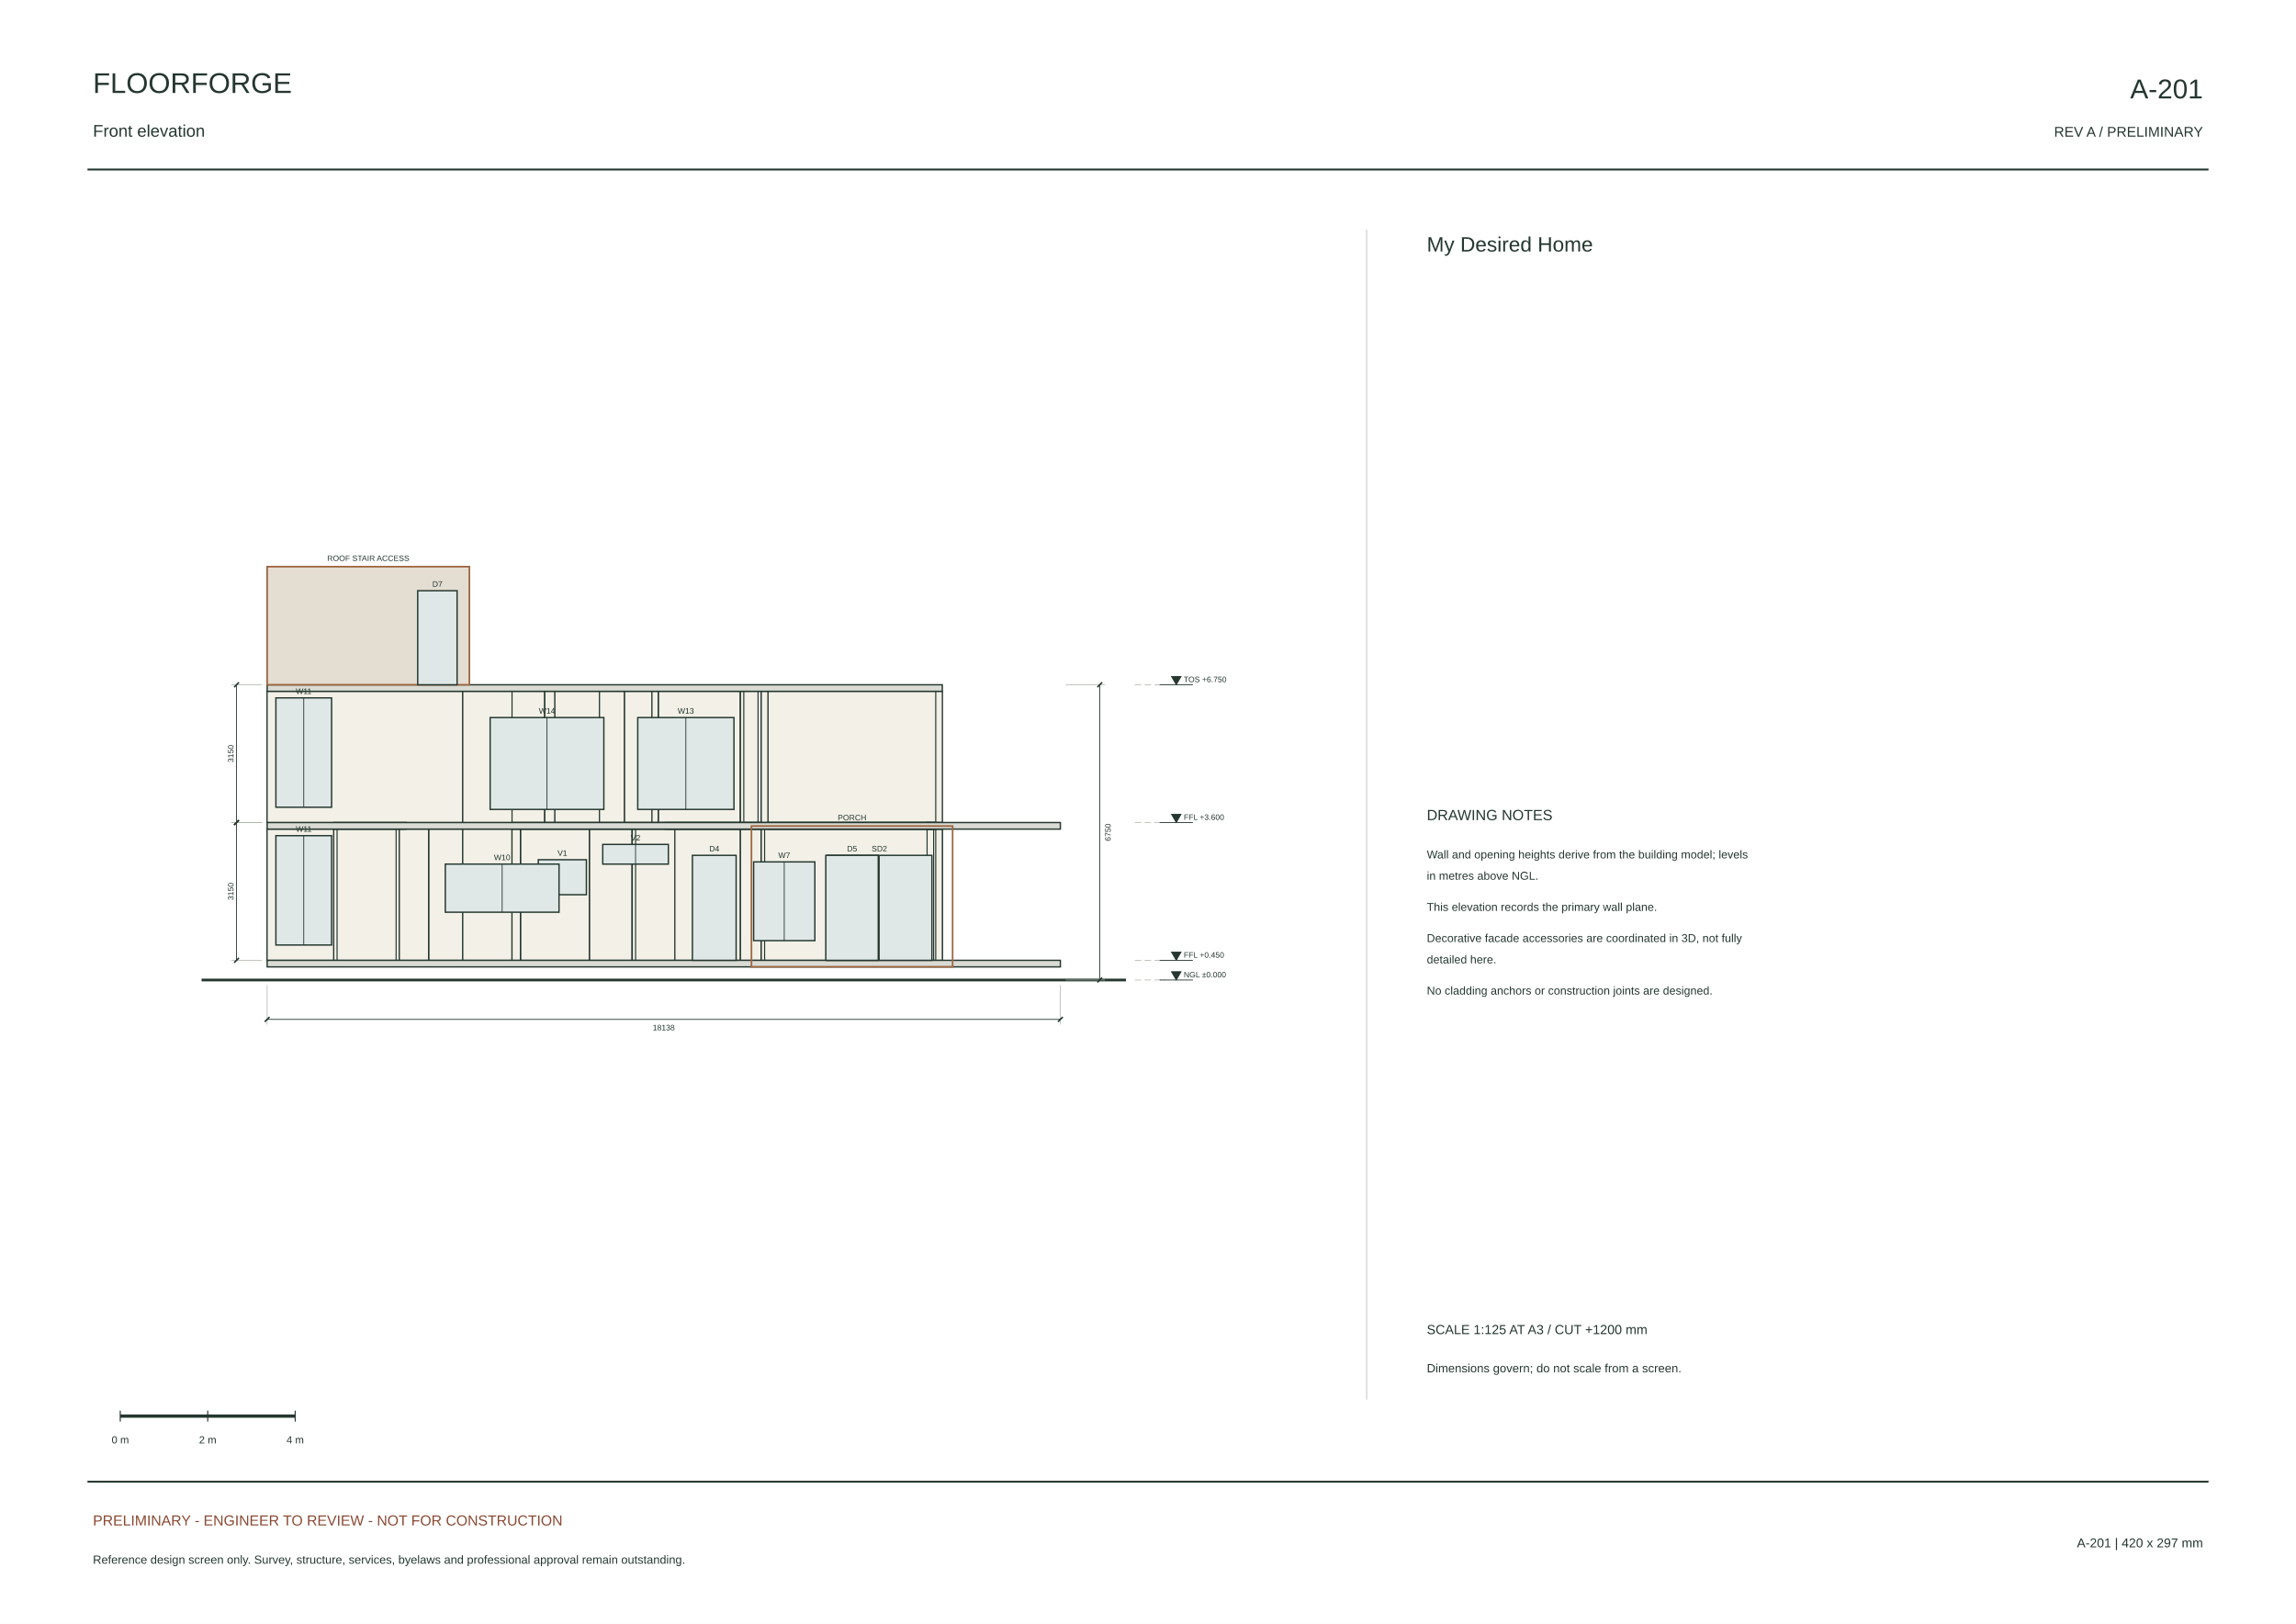
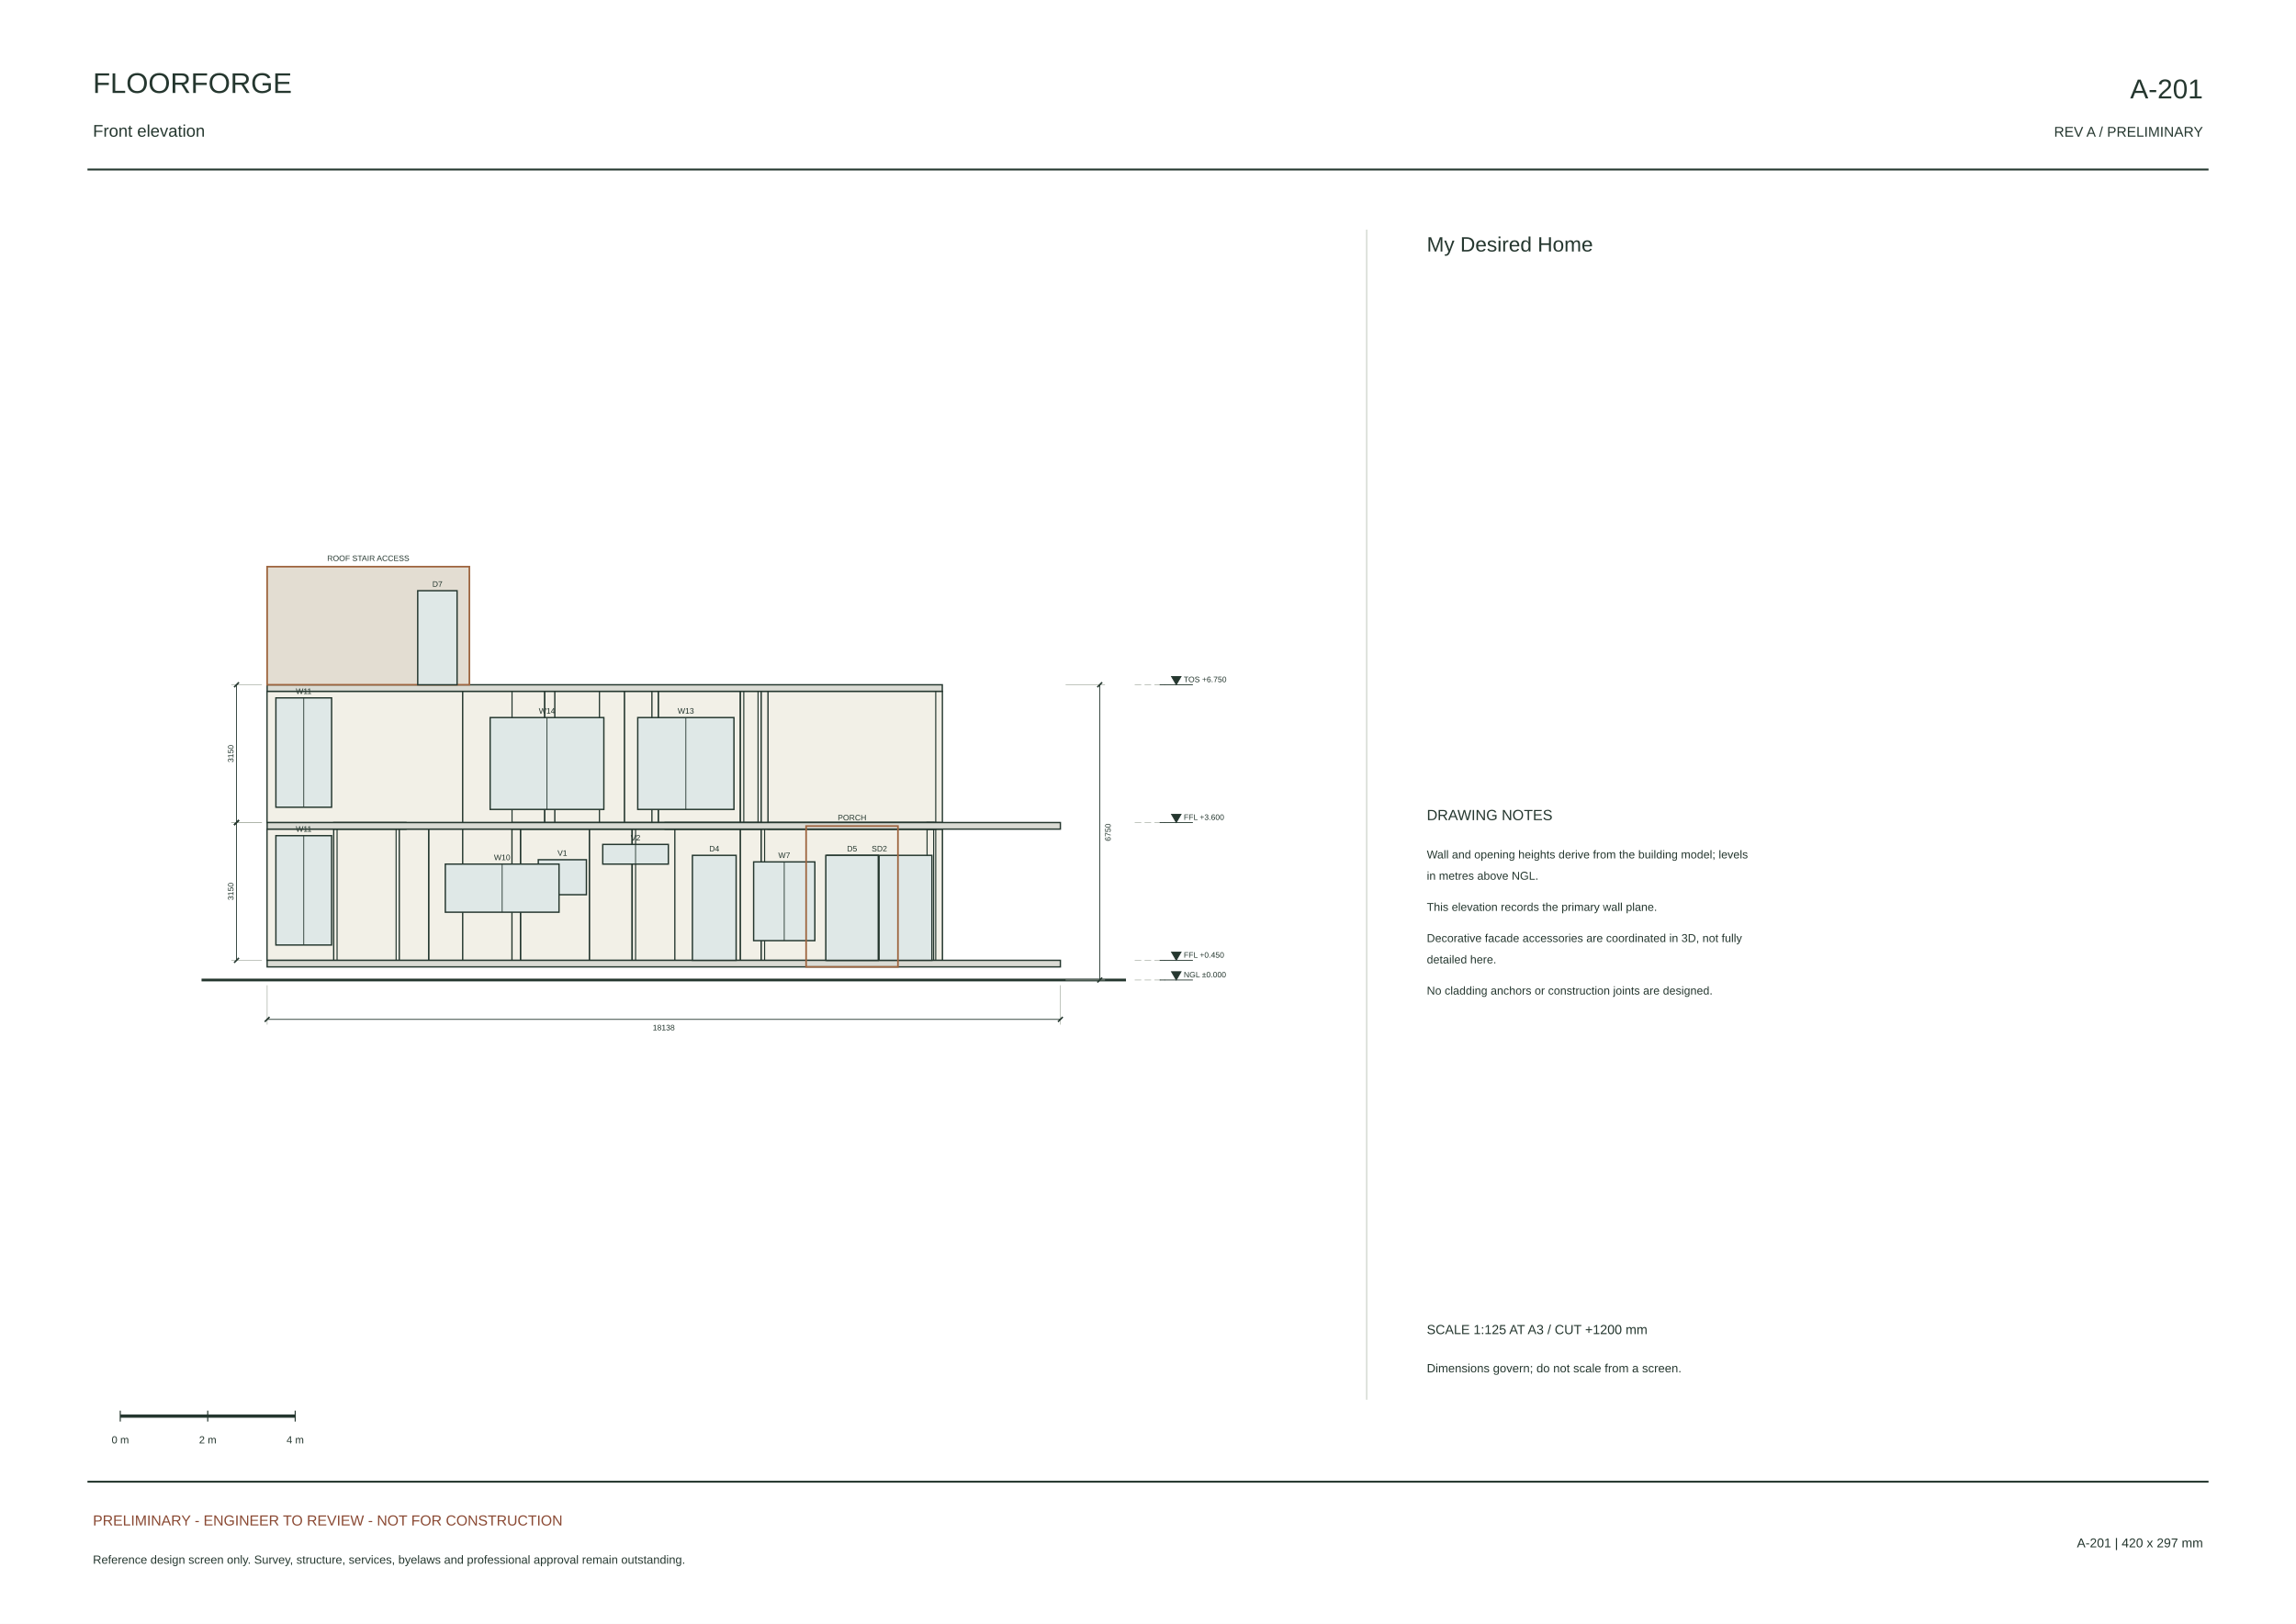
<svg xmlns="http://www.w3.org/2000/svg" width="420mm" height="297mm" viewBox="0 0 420 297">
  <rect width="420" height="297" fill="white" />
  <g font-family="Arial,Helvetica,sans-serif">
    <path d="M 16 31 H 404 M 16 271 H 404" stroke="#25372f" stroke-width=".35" />
    <text x="17" y="17" fill="#25372f" font-size="5.2" text-anchor="start">FLOORFORGE</text>
    <text x="17" y="25" fill="#25372f" font-size="3.1" text-anchor="start">Front elevation</text>
    <text x="403" y="18" fill="#25372f" font-size="5" text-anchor="end">A-201</text>
    <text x="403" y="25" fill="#25372f" font-size="2.6" text-anchor="end">REV A / PRELIMINARY</text>
    <polygon points="48.868,175.64 50.068,175.64 50.068,151.64 48.868,151.64" fill="#f2f0e7" stroke="#25372f" stroke-width="0.2" />
    <polygon points="48.868,175.64 62.86,175.64 62.86,151.64 48.868,151.64" fill="#f2f0e7" stroke="#25372f" stroke-width="0.2" />
    <polygon points="61.66,175.64 73.66,175.64 73.66,151.64 61.66,151.64" fill="#f2f0e7" stroke="#25372f" stroke-width="0.2" />
    <polygon points="72.46,175.64 74.26,175.64 74.26,151.64 72.46,151.64" fill="#f2f0e7" stroke="#25372f" stroke-width="0.2" />
    <polygon points="48.868,175.64 50.068,175.64 50.068,151.64 48.868,151.64" fill="#f2f0e7" stroke="#25372f" stroke-width="0.2" />
    <polygon points="48.868,175.64 85.86,175.64 85.86,151.64 48.868,151.64" fill="#f2f0e7" stroke="#25372f" stroke-width="0.2" />
    <polygon points="48.868,175.64 79.068,175.64 79.068,151.64 48.868,151.64" fill="#f2f0e7" stroke="#25372f" stroke-width="0.2" />
    <polygon points="77.868,175.64 79.668,175.64 79.668,151.64 77.868,151.64" fill="#f2f0e7" stroke="#25372f" stroke-width="0.2" />
    <polygon points="61.06,175.64 62.26,175.64 62.26,151.64 61.06,151.64" fill="#f2f0e7" stroke="#25372f" stroke-width="0.2" />
    <polygon points="61.06,175.64 74.26,175.64 74.26,151.64 61.06,151.64" fill="#f2f0e7" stroke="#25372f" stroke-width="0.2" />
    <polygon points="61.06,175.64 62.86,175.64 62.86,151.64 61.06,151.64" fill="#f2f0e7" stroke="#25372f" stroke-width="0.2" />
    <polygon points="61.66,175.64 73.66,175.64 73.66,151.64 61.66,151.64" fill="#f2f0e7" stroke="#25372f" stroke-width="0.2" />
    <polygon points="72.46,175.64 74.26,175.64 74.26,151.64 72.46,151.64" fill="#f2f0e7" stroke="#25372f" stroke-width="0.2" />
    <polygon points="73.06,175.64 74.26,175.64 74.26,151.64 73.06,151.64" fill="#f2f0e7" stroke="#25372f" stroke-width="0.2" />
    <polygon points="73.06,175.64 109.06,175.64 109.06,151.64 73.06,151.64" fill="#f2f0e7" stroke="#25372f" stroke-width="0.2" />
    <polygon points="73.06,175.64 74.26,175.64 74.26,151.64 73.06,151.64" fill="#f2f0e7" stroke="#25372f" stroke-width="0.2" />
    <polygon points="73.06,175.64 74.26,175.64 74.26,151.64 73.06,151.64" fill="#f2f0e7" stroke="#25372f" stroke-width="0.2" />
    <polygon points="73.06,175.64 74.26,175.64 74.26,151.64 73.06,151.64" fill="#f2f0e7" stroke="#25372f" stroke-width="0.2" />
    <polygon points="73.06,175.64 85.86,175.64 85.86,151.64 73.06,151.64" fill="#f2f0e7" stroke="#25372f" stroke-width="0.2" />
    <polygon points="78.468,175.64 79.668,175.64 79.668,151.64 78.468,151.64" fill="#f2f0e7" stroke="#25372f" stroke-width="0.2" />
    <polygon points="78.468,175.64 94.868,175.64 94.868,151.64 78.468,151.64" fill="#f2f0e7" stroke="#25372f" stroke-width="0.2" />
    <polygon points="78.468,175.64 79.668,175.64 79.668,151.64 78.468,151.64" fill="#f2f0e7" stroke="#25372f" stroke-width="0.2" />
    <polygon points="78.468,175.64 79.668,175.64 79.668,151.64 78.468,151.64" fill="#f2f0e7" stroke="#25372f" stroke-width="0.2" />
    <polygon points="78.468,175.64 96.468,175.64 96.468,151.64 78.468,151.64" fill="#f2f0e7" stroke="#25372f" stroke-width="0.2" />
    <polygon points="84.66,175.64 85.86,175.64 85.86,151.64 84.66,151.64" fill="#f2f0e7" stroke="#25372f" stroke-width="0.2" />
    <polygon points="84.66,175.64 109.06,175.64 109.06,151.64 84.66,151.64" fill="#f2f0e7" stroke="#25372f" stroke-width="0.2" />
    <polygon points="84.66,175.64 94.868,175.64 94.868,151.64 84.66,151.64" fill="#f2f0e7" stroke="#25372f" stroke-width="0.2" />
    <polygon points="93.668,175.64 94.868,175.64 94.868,151.64 93.668,151.64" fill="#f2f0e7" stroke="#25372f" stroke-width="0.2" />
    <polygon points="93.668,175.64 94.868,175.64 94.868,151.64 93.668,151.64" fill="#f2f0e7" stroke="#25372f" stroke-width="0.2" />
    <polygon points="93.668,175.64 94.868,175.64 94.868,151.64 93.668,151.64" fill="#f2f0e7" stroke="#25372f" stroke-width="0.2" />
    <polygon points="93.668,175.64 94.868,175.64 94.868,151.64 93.668,151.64" fill="#f2f0e7" stroke="#25372f" stroke-width="0.2" />
    <polygon points="93.668,175.64 95.468,175.64 95.468,151.64 93.668,151.64" fill="#f2f0e7" stroke="#25372f" stroke-width="0.2" />
    <polygon points="94.268,175.64 110.268,175.64 110.268,151.64 94.268,151.64" fill="#f2f0e7" stroke="#25372f" stroke-width="0.2" />
    <polygon points="109.068,175.64 116.268,175.64 116.268,151.64 109.068,151.64" fill="#f2f0e7" stroke="#25372f" stroke-width="0.2" />
    <polygon points="115.068,175.64 116.868,175.64 116.868,151.64 115.068,151.64" fill="#f2f0e7" stroke="#25372f" stroke-width="0.2" />
    <polygon points="93.668,175.64 96.468,175.64 96.468,151.64 93.668,151.64" fill="#f2f0e7" stroke="#25372f" stroke-width="0.2" />
    <polygon points="95.268,175.64 96.468,175.64 96.468,151.64 95.268,151.64" fill="#f2f0e7" stroke="#25372f" stroke-width="0.2" />
    <polygon points="95.268,175.64 110.268,175.64 110.268,151.64 95.268,151.64" fill="#f2f0e7" stroke="#25372f" stroke-width="0.2" />
    <polygon points="109.068,175.64 116.268,175.64 116.268,151.64 109.068,151.64" fill="#f2f0e7" stroke="#25372f" stroke-width="0.2" />
    <polygon points="115.068,175.64 116.868,175.64 116.868,151.64 115.068,151.64" fill="#f2f0e7" stroke="#25372f" stroke-width="0.2" />
    <polygon points="95.268,175.64 96.468,175.64 96.468,151.64 95.268,151.64" fill="#f2f0e7" stroke="#25372f" stroke-width="0.2" />
    <polygon points="95.268,175.64 116.868,175.64 116.868,151.64 95.268,151.64" fill="#f2f0e7" stroke="#25372f" stroke-width="0.2" />
    <polygon points="95.268,175.64 96.468,175.64 96.468,151.64 95.268,151.64" fill="#f2f0e7" stroke="#25372f" stroke-width="0.2" />
    <polygon points="95.268,175.64 116.868,175.64 116.868,151.64 95.268,151.64" fill="#f2f0e7" stroke="#25372f" stroke-width="0.2" />
    <polygon points="107.86,175.64 109.06,175.64 109.06,151.64 107.86,151.64" fill="#f2f0e7" stroke="#25372f" stroke-width="0.2" />
    <polygon points="107.86,175.64 124.66,175.64 124.66,151.64 107.86,151.64" fill="#f2f0e7" stroke="#25372f" stroke-width="0.2" />
    <polygon points="107.86,175.64 109.06,175.64 109.06,151.64 107.86,151.64" fill="#f2f0e7" stroke="#25372f" stroke-width="0.2" />
    <polygon points="107.86,175.64 124.66,175.64 124.66,151.64 107.86,151.64" fill="#f2f0e7" stroke="#25372f" stroke-width="0.2" />
    <polygon points="107.86,175.64 109.06,175.64 109.06,151.64 107.86,151.64" fill="#f2f0e7" stroke="#25372f" stroke-width="0.2" />
    <polygon points="107.86,175.64 136.66,175.64 136.66,151.64 107.86,151.64" fill="#f2f0e7" stroke="#25372f" stroke-width="0.2" />
    <polygon points="115.668,175.64 116.868,175.64 116.868,151.64 115.668,151.64" fill="#f2f0e7" stroke="#25372f" stroke-width="0.2" />
    <polygon points="115.668,175.64 116.868,175.64 116.868,151.64 115.668,151.64" fill="#f2f0e7" stroke="#25372f" stroke-width="0.2" />
    <polygon points="115.668,175.64 116.868,175.64 116.868,151.64 115.668,151.64" fill="#f2f0e7" stroke="#25372f" stroke-width="0.2" />
    <polygon points="115.668,175.64 140.468,175.64 140.468,151.64 115.668,151.64" fill="#f2f0e7" stroke="#25372f" stroke-width="0.2" />
    <polygon points="115.668,175.64 116.868,175.64 116.868,151.64 115.668,151.64" fill="#f2f0e7" stroke="#25372f" stroke-width="0.2" />
    <polygon points="115.668,175.64 116.868,175.64 116.868,151.64 115.668,151.64" fill="#f2f0e7" stroke="#25372f" stroke-width="0.2" />
    <polygon points="115.668,175.64 116.868,175.64 116.868,151.64 115.668,151.64" fill="#f2f0e7" stroke="#25372f" stroke-width="0.2" />
    <polygon points="115.668,175.64 116.868,175.64 116.868,151.64 115.668,151.64" fill="#f2f0e7" stroke="#25372f" stroke-width="0.2" />
    <polygon points="115.668,175.64 116.868,175.64 116.868,151.64 115.668,151.64" fill="#f2f0e7" stroke="#25372f" stroke-width="0.2" />
    <polygon points="115.668,175.64 117.468,175.64 117.468,151.64 115.668,151.64" fill="#f2f0e7" stroke="#25372f" stroke-width="0.2" />
    <polygon points="116.268,175.64 172.372,175.64 172.372,151.64 116.268,151.64" fill="#f2f0e7" stroke="#25372f" stroke-width="0.2" />
    <polygon points="123.46,175.64 124.66,175.64 124.66,151.64 123.46,151.64" fill="#f2f0e7" stroke="#25372f" stroke-width="0.2" />
    <polygon points="123.46,175.64 136.66,175.64 136.66,151.64 123.46,151.64" fill="#f2f0e7" stroke="#25372f" stroke-width="0.2" />
    <polygon points="135.46,175.64 136.66,175.64 136.66,151.64 135.46,151.64" fill="#f2f0e7" stroke="#25372f" stroke-width="0.2" />
    <polygon points="135.46,175.64 170.788,175.64 170.788,151.64 135.46,151.64" fill="#f2f0e7" stroke="#25372f" stroke-width="0.2" />
    <polygon points="135.46,175.64 136.66,175.64 136.66,151.64 135.46,151.64" fill="#f2f0e7" stroke="#25372f" stroke-width="0.2" />
    <polygon points="135.46,175.64 140.468,175.64 140.468,151.64 135.46,151.64" fill="#f2f0e7" stroke="#25372f" stroke-width="0.2" />
    <polygon points="139.268,175.64 140.468,175.64 140.468,151.64 139.268,151.64" fill="#f2f0e7" stroke="#25372f" stroke-width="0.2" />
    <polygon points="139.268,175.64 140.468,175.64 140.468,151.64 139.268,151.64" fill="#f2f0e7" stroke="#25372f" stroke-width="0.2" />
    <polygon points="139.268,175.64 140.468,175.64 140.468,151.64 139.268,151.64" fill="#f2f0e7" stroke="#25372f" stroke-width="0.2" />
    <polygon points="139.268,175.64 141.068,175.64 141.068,151.64 139.268,151.64" fill="#f2f0e7" stroke="#25372f" stroke-width="0.2" />
    <polygon points="139.868,175.64 170.788,175.64 170.788,151.64 139.868,151.64" fill="#f2f0e7" stroke="#25372f" stroke-width="0.2" />
    <polygon points="139.268,175.64 141.068,175.64 141.068,151.64 139.268,151.64" fill="#f2f0e7" stroke="#25372f" stroke-width="0.2" />
    <polygon points="139.868,175.64 172.372,175.64 172.372,151.64 139.868,151.64" fill="#f2f0e7" stroke="#25372f" stroke-width="0.2" />
    <polygon points="169.588,175.64 170.788,175.64 170.788,151.64 169.588,151.64" fill="#f2f0e7" stroke="#25372f" stroke-width="0.2" />
    <polygon points="171.172,175.64 172.372,175.64 172.372,151.64 171.172,151.64" fill="#f2f0e7" stroke="#25372f" stroke-width="0.2" />
    <polygon points="48.868,150.44 50.068,150.44 50.068,126.44 48.868,126.44" fill="#f2f0e7" stroke="#25372f" stroke-width="0.2" />
    <polygon points="48.868,150.44 74.86,150.44 74.86,126.44 48.868,126.44" fill="#f2f0e7" stroke="#25372f" stroke-width="0.2" />
    <polygon points="73.66,150.44 85.26,150.44 85.26,126.44 73.66,126.44" fill="#f2f0e7" stroke="#25372f" stroke-width="0.2" />
    <polygon points="84.06,150.44 85.86,150.44 85.86,126.44 84.06,126.44" fill="#f2f0e7" stroke="#25372f" stroke-width="0.2" />
    <polygon points="48.868,150.44 50.068,150.44 50.068,126.44 48.868,126.44" fill="#f2f0e7" stroke="#25372f" stroke-width="0.2" />
    <polygon points="48.868,150.44 85.86,150.44 85.86,126.44 48.868,126.44" fill="#f2f0e7" stroke="#25372f" stroke-width="0.2" />
    <polygon points="48.868,150.44 94.268,150.44 94.268,126.44 48.868,126.44" fill="#f2f0e7" stroke="#25372f" stroke-width="0.2" />
    <polygon points="93.068,150.44 94.868,150.44 94.868,126.44 93.068,126.44" fill="#f2f0e7" stroke="#25372f" stroke-width="0.2" />
    <polygon points="84.66,150.44 85.86,150.44 85.86,126.44 84.66,126.44" fill="#f2f0e7" stroke="#25372f" stroke-width="0.2" />
    <polygon points="84.66,150.44 85.86,150.44 85.86,126.44 84.66,126.44" fill="#f2f0e7" stroke="#25372f" stroke-width="0.2" />
    <polygon points="84.66,150.44 115.46,150.44 115.46,126.44 84.66,126.44" fill="#f2f0e7" stroke="#25372f" stroke-width="0.2" />
    <polygon points="84.66,150.44 85.86,150.44 85.86,126.44 84.66,126.44" fill="#f2f0e7" stroke="#25372f" stroke-width="0.2" />
    <polygon points="84.66,150.44 85.86,150.44 85.86,126.44 84.66,126.44" fill="#f2f0e7" stroke="#25372f" stroke-width="0.2" />
    <polygon points="84.66,150.44 115.46,150.44 115.46,126.44 84.66,126.44" fill="#f2f0e7" stroke="#25372f" stroke-width="0.2" />
    <polygon points="84.66,150.44 94.868,150.44 94.868,126.44 84.66,126.44" fill="#f2f0e7" stroke="#25372f" stroke-width="0.2" />
    <polygon points="93.668,150.44 94.868,150.44 94.868,126.44 93.668,126.44" fill="#f2f0e7" stroke="#25372f" stroke-width="0.2" />
    <polygon points="93.668,150.44 110.868,150.44 110.868,126.44 93.668,126.44" fill="#f2f0e7" stroke="#25372f" stroke-width="0.2" />
    <polygon points="99.668,150.44 100.868,150.44 100.868,126.44 99.668,126.44" fill="#f2f0e7" stroke="#25372f" stroke-width="0.2" />
    <polygon points="99.668,150.44 100.868,150.44 100.868,126.44 99.668,126.44" fill="#f2f0e7" stroke="#25372f" stroke-width="0.2" />
    <polygon points="99.668,150.44 101.468,150.44 101.468,126.44 99.668,126.44" fill="#f2f0e7" stroke="#25372f" stroke-width="0.2" />
    <polygon points="134.86,150.44 136.66,150.44 136.66,126.44 134.86,126.44" fill="#f2f0e7" stroke="#25372f" stroke-width="0.2" />
    <polygon points="99.668,150.44 101.468,150.44 101.468,126.44 99.668,126.44" fill="#f2f0e7" stroke="#25372f" stroke-width="0.2" />
    <polygon points="109.668,150.44 110.868,150.44 110.868,126.44 109.668,126.44" fill="#f2f0e7" stroke="#25372f" stroke-width="0.2" />
    <polygon points="109.668,150.44 110.868,150.44 110.868,126.44 109.668,126.44" fill="#f2f0e7" stroke="#25372f" stroke-width="0.2" />
    <polygon points="109.668,150.44 121.668,150.44 121.668,126.44 109.668,126.44" fill="#f2f0e7" stroke="#25372f" stroke-width="0.2" />
    <polygon points="109.668,150.44 121.668,150.44 121.668,126.44 109.668,126.44" fill="#f2f0e7" stroke="#25372f" stroke-width="0.2" />
    <polygon points="114.26,150.44 115.46,150.44 115.46,126.44 114.26,126.44" fill="#f2f0e7" stroke="#25372f" stroke-width="0.2" />
    <polygon points="114.26,150.44 136.66,150.44 136.66,126.44 114.26,126.44" fill="#f2f0e7" stroke="#25372f" stroke-width="0.2" />
    <polygon points="114.26,150.44 136.66,150.44 136.66,126.44 114.26,126.44" fill="#f2f0e7" stroke="#25372f" stroke-width="0.2" />
    <polygon points="119.268,150.44 120.468,150.44 120.468,126.44 119.268,126.44" fill="#f2f0e7" stroke="#25372f" stroke-width="0.2" />
    <polygon points="119.268,150.44 121.068,150.44 121.068,126.44 119.268,126.44" fill="#f2f0e7" stroke="#25372f" stroke-width="0.2" />
    <polygon points="120.468,150.44 121.668,150.44 121.668,126.44 120.468,126.44" fill="#f2f0e7" stroke="#25372f" stroke-width="0.2" />
    <polygon points="120.468,150.44 121.668,150.44 121.668,126.44 120.468,126.44" fill="#f2f0e7" stroke="#25372f" stroke-width="0.2" />
    <polygon points="120.468,150.44 171.772,150.44 171.772,126.44 120.468,126.44" fill="#f2f0e7" stroke="#25372f" stroke-width="0.2" />
    <polygon points="120.468,150.44 121.668,150.44 121.668,126.44 120.468,126.44" fill="#f2f0e7" stroke="#25372f" stroke-width="0.2" />
    <polygon points="120.468,150.44 172.372,150.44 172.372,126.44 120.468,126.44" fill="#f2f0e7" stroke="#25372f" stroke-width="0.2" />
    <polygon points="135.46,150.44 136.66,150.44 136.66,126.44 135.46,126.44" fill="#f2f0e7" stroke="#25372f" stroke-width="0.2" />
    <polygon points="135.46,150.44 136.66,150.44 136.66,126.44 135.46,126.44" fill="#f2f0e7" stroke="#25372f" stroke-width="0.2" />
    <polygon points="135.46,150.44 136.66,150.44 136.66,126.44 135.46,126.44" fill="#f2f0e7" stroke="#25372f" stroke-width="0.2" />
    <polygon points="135.46,150.44 136.66,150.44 136.66,126.44 135.46,126.44" fill="#f2f0e7" stroke="#25372f" stroke-width="0.2" />
    <polygon points="135.46,150.44 137.26,150.44 137.26,126.44 135.46,126.44" fill="#f2f0e7" stroke="#25372f" stroke-width="0.2" />
    <polygon points="136.06,150.44 139.868,150.44 139.868,126.44 136.06,126.44" fill="#f2f0e7" stroke="#25372f" stroke-width="0.2" />
    <polygon points="138.668,150.44 140.468,150.44 140.468,126.44 138.668,126.44" fill="#f2f0e7" stroke="#25372f" stroke-width="0.2" />
    <polygon points="139.268,150.44 140.468,150.44 140.468,126.44 139.268,126.44" fill="#f2f0e7" stroke="#25372f" stroke-width="0.2" />
    <polygon points="139.268,150.44 140.468,150.44 140.468,126.44 139.268,126.44" fill="#f2f0e7" stroke="#25372f" stroke-width="0.2" />
    <polygon points="139.268,150.44 140.468,150.44 140.468,126.44 139.268,126.44" fill="#f2f0e7" stroke="#25372f" stroke-width="0.2" />
    <polygon points="171.172,150.44 172.372,150.44 172.372,126.44 171.172,126.44" fill="#f2f0e7" stroke="#25372f" stroke-width="0.2" />
    <polygon points="84.66,125.24 85.86,125.24 85.86,105.24 84.66,105.24" fill="#f2f0e7" stroke="#25372f" stroke-width="0.2" />
    <polygon points="49.468,125.24 85.26,125.24 85.26,105.24 49.468,105.24" fill="#f2f0e7" stroke="#25372f" stroke-width="0.2" />
    <polygon points="48.868,125.24 50.068,125.24 50.068,105.24 48.868,105.24" fill="#f2f0e7" stroke="#25372f" stroke-width="0.2" />
    <polygon points="49.468,125.24 85.26,125.24 85.26,105.24 49.468,105.24" fill="#f2f0e7" stroke="#25372f" stroke-width="0.2" />
    <polygon points="48.868,176.84 193.972,176.84 193.972,175.64 48.868,175.64" fill="#dadbd4" stroke="#25372f" stroke-width="0.25" />
    <polygon points="61.06,151.64 74.26,151.64 74.26,150.44 61.06,150.44" fill="#dadbd4" stroke="#25372f" stroke-width="0.25" />
    <polygon points="169.588,151.64 170.788,151.64 170.788,150.44 169.588,150.44" fill="#dadbd4" stroke="#25372f" stroke-width="0.25" />
    <polygon points="121.668,151.64 139.268,151.64 139.268,150.44 121.668,150.44" fill="#dadbd4" stroke="#25372f" stroke-width="0.25" />
    <polygon points="140.468,151.64 171.172,151.64 171.172,150.44 140.468,150.44" fill="#dadbd4" stroke="#25372f" stroke-width="0.25" />
    <polygon points="93.668,151.64 172.372,151.64 172.372,150.44 93.668,150.44" fill="#dadbd4" stroke="#25372f" stroke-width="0.25" />
    <polygon points="48.868,151.64 193.972,151.64 193.972,150.44 48.868,150.44" fill="#dadbd4" stroke="#25372f" stroke-width="0.25" />
    <polygon points="48.868,126.44 172.372,126.44 172.372,125.24 48.868,125.24" fill="#dadbd4" stroke="#25372f" stroke-width="0.25" />
    <path d="M 36.868 179.24 L 205.972 179.24" fill="none" stroke="#25372f" stroke-width="0.5" />
    <polygon points="48.868,125.24 85.86,125.24 85.86,103.64 48.868,103.64" fill="#e3ddd2" stroke="#9e653f" stroke-width="0.3" />
    <text x="67.364" y="102.6" fill="#25372f" font-size="1.45" text-anchor="middle">ROOF STAIR ACCESS</text>
    <polygon points="151.268,175.64 170.468,175.64 170.468,156.44 151.268,156.44" fill="#dfe8e7" stroke="#25372f" stroke-width="0.25" />
    <path d="M 160.868 175.64 L 160.868 156.44" fill="none" stroke="#25372f" stroke-width="0.15" />
    <text x="160.868" y="155.72" fill="#25372f" font-size="1.45" text-anchor="middle">SD2</text>
    <polygon points="98.468,163.64 107.268,163.64 107.268,157.24 98.468,157.24" fill="#dfe8e7" stroke="#25372f" stroke-width="0.25" />
    <text x="102.868" y="156.52" fill="#25372f" font-size="1.45" text-anchor="middle">V1</text>
    <polygon points="126.66,175.64 134.66,175.64 134.66,156.44 126.66,156.44" fill="#dfe8e7" stroke="#25372f" stroke-width="0.25" />
    <text x="130.66" y="155.72" fill="#25372f" font-size="1.45" text-anchor="middle">D4</text>
    <polygon points="110.26,158.04 122.26,158.04 122.26,154.44 110.26,154.44" fill="#dfe8e7" stroke="#25372f" stroke-width="0.25" />
    <path d="M 116.26 158.04 L 116.26 154.44" fill="none" stroke="#25372f" stroke-width="0.15" />
    <text x="116.26" y="153.72" fill="#25372f" font-size="1.45" text-anchor="middle">V2</text>
    <polygon points="137.86,172.04 149.06,172.04 149.06,157.64 137.86,157.64" fill="#dfe8e7" stroke="#25372f" stroke-width="0.25" />
    <path d="M 143.46 172.04 L 143.46 157.64" fill="none" stroke="#25372f" stroke-width="0.15" />
    <text x="143.46" y="156.92" fill="#25372f" font-size="1.45" text-anchor="middle">W7</text>
    <polygon points="151.06,175.64 160.66,175.64 160.66,156.44 151.06,156.44" fill="#dfe8e7" stroke="#25372f" stroke-width="0.25" />
    <text x="155.86" y="155.72" fill="#25372f" font-size="1.45" text-anchor="middle">D5</text>
    <polygon points="81.46,166.84 102.26,166.84 102.26,158.04 81.46,158.04" fill="#dfe8e7" stroke="#25372f" stroke-width="0.25" />
    <path d="M 91.86 166.84 L 91.86 158.04" fill="none" stroke="#25372f" stroke-width="0.15" />
    <text x="91.86" y="157.32" fill="#25372f" font-size="1.45" text-anchor="middle">W10</text>
    <polygon points="50.468,172.84 60.66,172.84 60.66,152.84 50.468,152.84" fill="#dfe8e7" stroke="#25372f" stroke-width="0.25" />
    <path d="M 55.564 172.84 L 55.564 152.84" fill="none" stroke="#25372f" stroke-width="0.15" />
    <text x="55.564" y="152.12" fill="#25372f" font-size="1.45" text-anchor="middle">W11</text>
    <polygon points="116.66,148.04 134.26,148.04 134.26,131.24 116.66,131.24" fill="#dfe8e7" stroke="#25372f" stroke-width="0.25" />
    <path d="M 125.46 148.04 L 125.46 131.24" fill="none" stroke="#25372f" stroke-width="0.15" />
    <text x="125.46" y="130.52" fill="#25372f" font-size="1.45" text-anchor="middle">W13</text>
    <polygon points="89.66,148.04 110.46,148.04 110.46,131.24 89.66,131.24" fill="#dfe8e7" stroke="#25372f" stroke-width="0.25" />
    <path d="M 100.06 148.04 L 100.06 131.24" fill="none" stroke="#25372f" stroke-width="0.15" />
    <text x="100.06" y="130.52" fill="#25372f" font-size="1.45" text-anchor="middle">W14</text>
    <polygon points="50.468,147.64 60.66,147.64 60.66,127.64 50.468,127.64" fill="#dfe8e7" stroke="#25372f" stroke-width="0.25" />
    <path d="M 55.564 147.64 L 55.564 127.64" fill="none" stroke="#25372f" stroke-width="0.15" />
    <text x="55.564" y="126.92" fill="#25372f" font-size="1.45" text-anchor="middle">W11</text>
    <polygon points="76.412,125.24 83.612,125.24 83.612,108.04 76.412,108.04" fill="#dfe8e7" stroke="#25372f" stroke-width="0.25" />
    <text x="80.012" y="107.32" fill="#25372f" font-size="1.45" text-anchor="middle">D7</text>
-     <polygon points="137.46,176.84 174.26,176.84 174.26,151.08 137.46,151.08" fill="none" stroke="#9e653f" stroke-width="0.3" />
+     <polygon points="147.46,176.84 164.26,176.84 164.26,151.08 147.46,151.08" fill="none" stroke="#9e653f" stroke-width="0.3" />
    <text x="155.86" y="150.04" fill="#25372f" font-size="1.45" text-anchor="middle">PORCH</text>
    <path d="M 48.868 180.2 L 48.868 187.4" fill="none" stroke="#a8afa4" stroke-width="0.12" />
    <path d="M 193.972 180.2 L 193.972 187.4" fill="none" stroke="#a8afa4" stroke-width="0.12" />
    <path d="M 48.868 186.44 L 193.972 186.44" fill="none" stroke="#25372f" stroke-width="0.15" />
    <path d="M 48.428 186.88 L 49.308 186" fill="none" stroke="#25372f" stroke-width="0.28" />
    <path d="M 193.532 186.88 L 194.412 186" fill="none" stroke="#25372f" stroke-width="0.28" />
    <text x="121.42" y="188.44" fill="#25372f" font-size="1.45" text-anchor="middle">18138</text>
    <path d="M 194.932 179.24 L 202.132 179.24" fill="none" stroke="#a8afa4" stroke-width="0.12" />
    <path d="M 194.932 125.24 L 202.132 125.24" fill="none" stroke="#a8afa4" stroke-width="0.12" />
    <path d="M 201.172 179.24 L 201.172 125.24" fill="none" stroke="#25372f" stroke-width="0.15" />
    <path d="M 200.732 179.68 L 201.612 178.8" fill="none" stroke="#25372f" stroke-width="0.28" />
    <path d="M 200.732 125.68 L 201.612 124.8" fill="none" stroke="#25372f" stroke-width="0.28" />
    <text x="203.172" y="152.24" fill="#25372f" font-size="1.45" text-anchor="middle" transform="rotate(-90.0 203.172 152.24)">6750</text>
    <path d="M 47.908 175.64 L 42.308 175.64" fill="none" stroke="#a8afa4" stroke-width="0.12" />
    <path d="M 47.908 150.44 L 42.308 150.44" fill="none" stroke="#a8afa4" stroke-width="0.12" />
    <path d="M 43.268 175.64 L 43.268 150.44" fill="none" stroke="#25372f" stroke-width="0.15" />
    <path d="M 42.828 176.08 L 43.708 175.2" fill="none" stroke="#25372f" stroke-width="0.28" />
    <path d="M 42.828 150.88 L 43.708 150" fill="none" stroke="#25372f" stroke-width="0.28" />
    <text x="42.708" y="163.04" fill="#25372f" font-size="1.45" text-anchor="middle" transform="rotate(-90.0 42.708 163.04)">3150</text>
    <path d="M 47.908 150.44 L 42.308 150.44" fill="none" stroke="#a8afa4" stroke-width="0.12" />
    <path d="M 47.908 125.24 L 42.308 125.24" fill="none" stroke="#a8afa4" stroke-width="0.12" />
    <path d="M 43.268 150.44 L 43.268 125.24" fill="none" stroke="#25372f" stroke-width="0.15" />
    <path d="M 42.828 150.88 L 43.708 150" fill="none" stroke="#25372f" stroke-width="0.28" />
    <path d="M 42.828 125.68 L 43.708 124.8" fill="none" stroke="#25372f" stroke-width="0.28" />
    <text x="42.708" y="137.84" fill="#25372f" font-size="1.45" text-anchor="middle" transform="rotate(-90.0 42.708 137.84)">3150</text>
    <path d="M 207.572 179.24 L 213.172 179.24" fill="none" stroke="#a8afa4" stroke-width="0.12" stroke-dasharray="1.2 .6" />
    <polygon points="214.292,177.72 216.052,177.72 215.172,179.24" fill="#25372f" stroke="#25372f" stroke-width="0.15" />
    <path d="M 212.132 179.24 L 218.212 179.24" fill="none" stroke="#25372f" stroke-width="0.15" />
    <text x="216.532" y="178.76" fill="#25372f" font-size="1.45" text-anchor="start">NGL ±0.000</text>
    <path d="M 207.572 175.64 L 213.172 175.64" fill="none" stroke="#a8afa4" stroke-width="0.12" stroke-dasharray="1.2 .6" />
    <polygon points="214.292,174.12 216.052,174.12 215.172,175.64" fill="#25372f" stroke="#25372f" stroke-width="0.15" />
    <path d="M 212.132 175.64 L 218.212 175.64" fill="none" stroke="#25372f" stroke-width="0.15" />
    <text x="216.532" y="175.16" fill="#25372f" font-size="1.45" text-anchor="start">FFL +0.450</text>
    <path d="M 207.572 150.44 L 213.172 150.44" fill="none" stroke="#a8afa4" stroke-width="0.12" stroke-dasharray="1.2 .6" />
    <polygon points="214.292,148.92 216.052,148.92 215.172,150.44" fill="#25372f" stroke="#25372f" stroke-width="0.15" />
    <path d="M 212.132 150.44 L 218.212 150.44" fill="none" stroke="#25372f" stroke-width="0.15" />
    <text x="216.532" y="149.96" fill="#25372f" font-size="1.45" text-anchor="start">FFL +3.600</text>
    <path d="M 207.572 125.24 L 213.172 125.24" fill="none" stroke="#a8afa4" stroke-width="0.12" stroke-dasharray="1.2 .6" />
    <polygon points="214.292,123.72 216.052,123.72 215.172,125.24" fill="#25372f" stroke="#25372f" stroke-width="0.15" />
    <path d="M 212.132 125.24 L 218.212 125.24" fill="none" stroke="#25372f" stroke-width="0.15" />
    <text x="216.532" y="124.76" fill="#25372f" font-size="1.45" text-anchor="start">TOS +6.750</text>
    <path d="M 250 42 V 256" stroke="#c9d0c7" stroke-width=".2" />
    <text x="261" y="46" fill="#25372f" font-size="3.8" text-anchor="start">My Desired Home</text>
    <text x="261" y="150" fill="#25372f" font-size="2.7" text-anchor="start">DRAWING NOTES</text>
    <text x="261" y="157" fill="#25372f" font-size="2.1" text-anchor="start">Wall and opening heights derive from the building model; levels</text>
    <text x="261" y="160.9" fill="#25372f" font-size="2.1" text-anchor="start">in metres above NGL.</text>
    <text x="261" y="166.6" fill="#25372f" font-size="2.1" text-anchor="start">This elevation records the primary wall plane.</text>
    <text x="261" y="172.3" fill="#25372f" font-size="2.1" text-anchor="start">Decorative facade accessories are coordinated in 3D, not fully</text>
    <text x="261" y="176.2" fill="#25372f" font-size="2.1" text-anchor="start">detailed here.</text>
    <text x="261" y="181.9" fill="#25372f" font-size="2.1" text-anchor="start">No cladding anchors or construction joints are designed.</text>
    <text x="261" y="244" fill="#25372f" font-size="2.4" text-anchor="start">SCALE 1:125 AT A3 / CUT +1200 mm</text>
    <text x="261" y="251" fill="#25372f" font-size="2.2" text-anchor="start">Dimensions govern; do not scale from a screen.</text>
    <path d="M 22 259 H 54.0" stroke="#25372f" stroke-width=".6" />
    <path d="M 22.0 258 V 260" stroke="#25372f" stroke-width=".2" />
    <text x="22" y="264" fill="#25372f" font-size="1.9" text-anchor="middle">0 m</text>
    <path d="M 38.0 258 V 260" stroke="#25372f" stroke-width=".2" />
    <text x="38" y="264" fill="#25372f" font-size="1.9" text-anchor="middle">2 m</text>
    <path d="M 54.0 258 V 260" stroke="#25372f" stroke-width=".2" />
    <text x="54" y="264" fill="#25372f" font-size="1.9" text-anchor="middle">4 m</text>
    <text x="17" y="279" fill="#8a4933" font-size="2.65" text-anchor="start">PRELIMINARY - ENGINEER TO REVIEW - NOT FOR CONSTRUCTION</text>
    <text x="17" y="286" fill="#25372f" font-size="2.15" text-anchor="start">Reference design screen only. Survey, structure, services, byelaws and professional approval remain outstanding.</text>
    <text x="403" y="283" fill="#25372f" font-size="2.35" text-anchor="end">A-201  |  420 x 297 mm</text>
  </g>
</svg>
